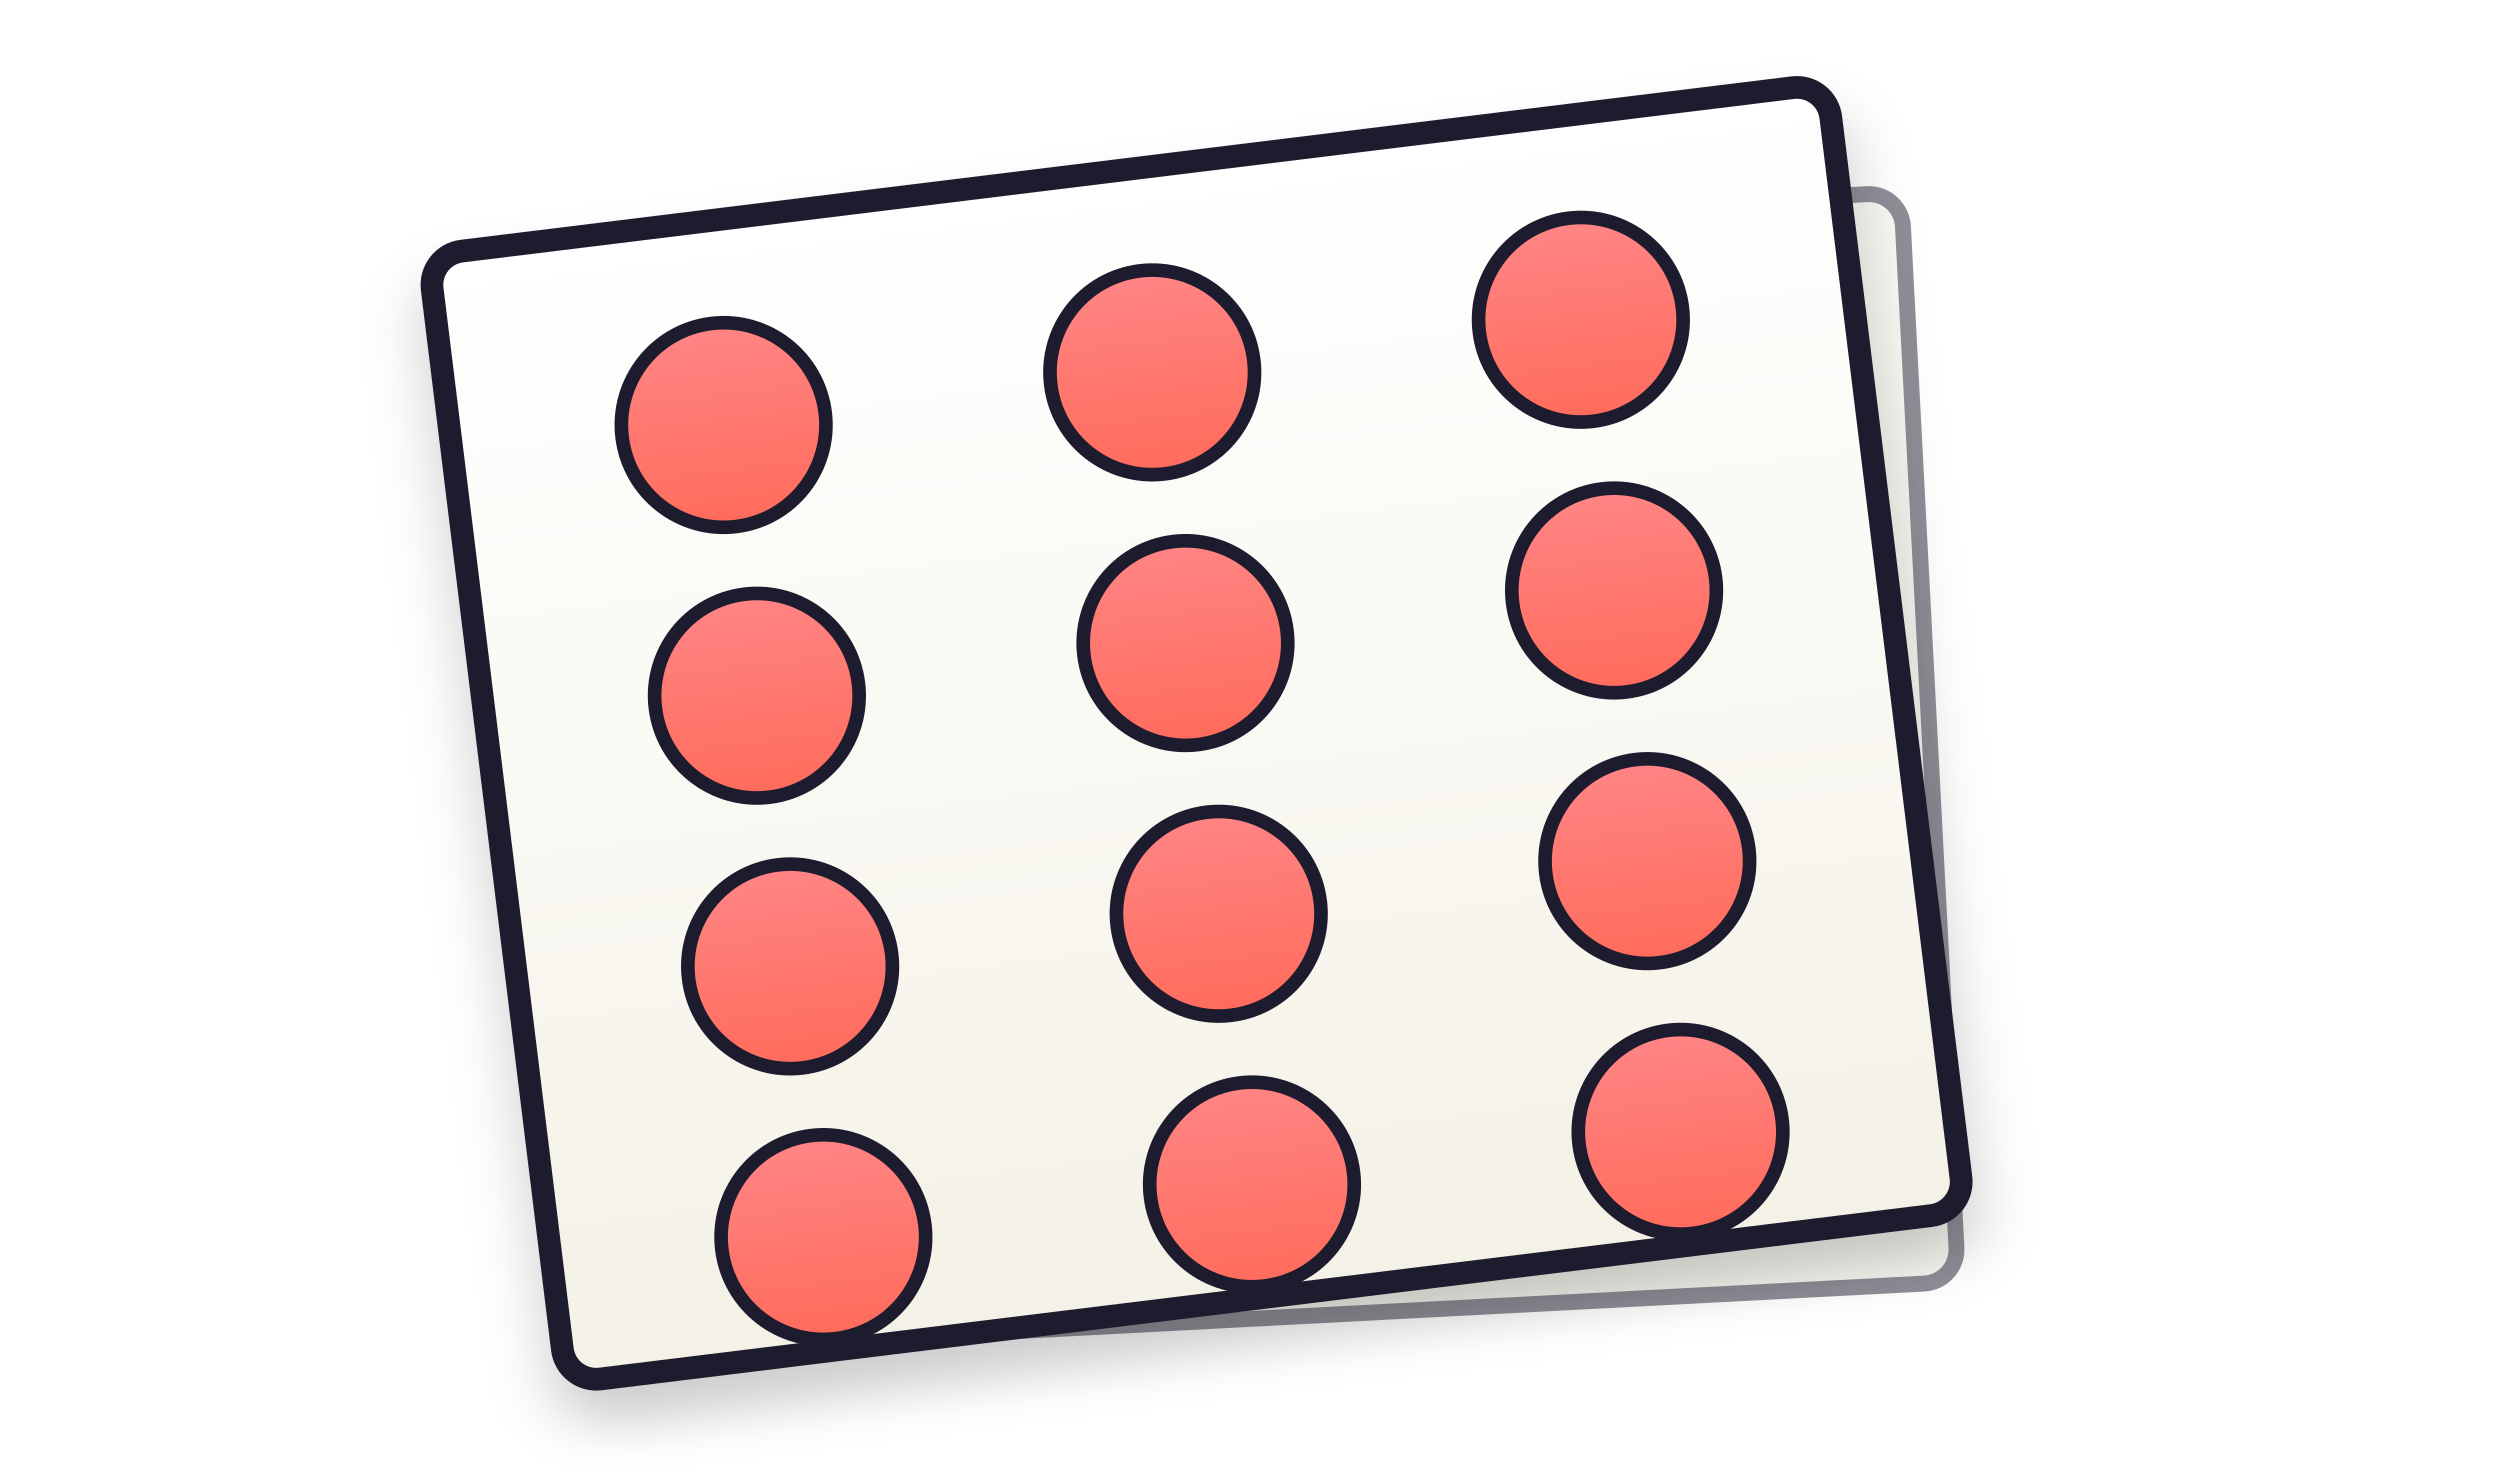
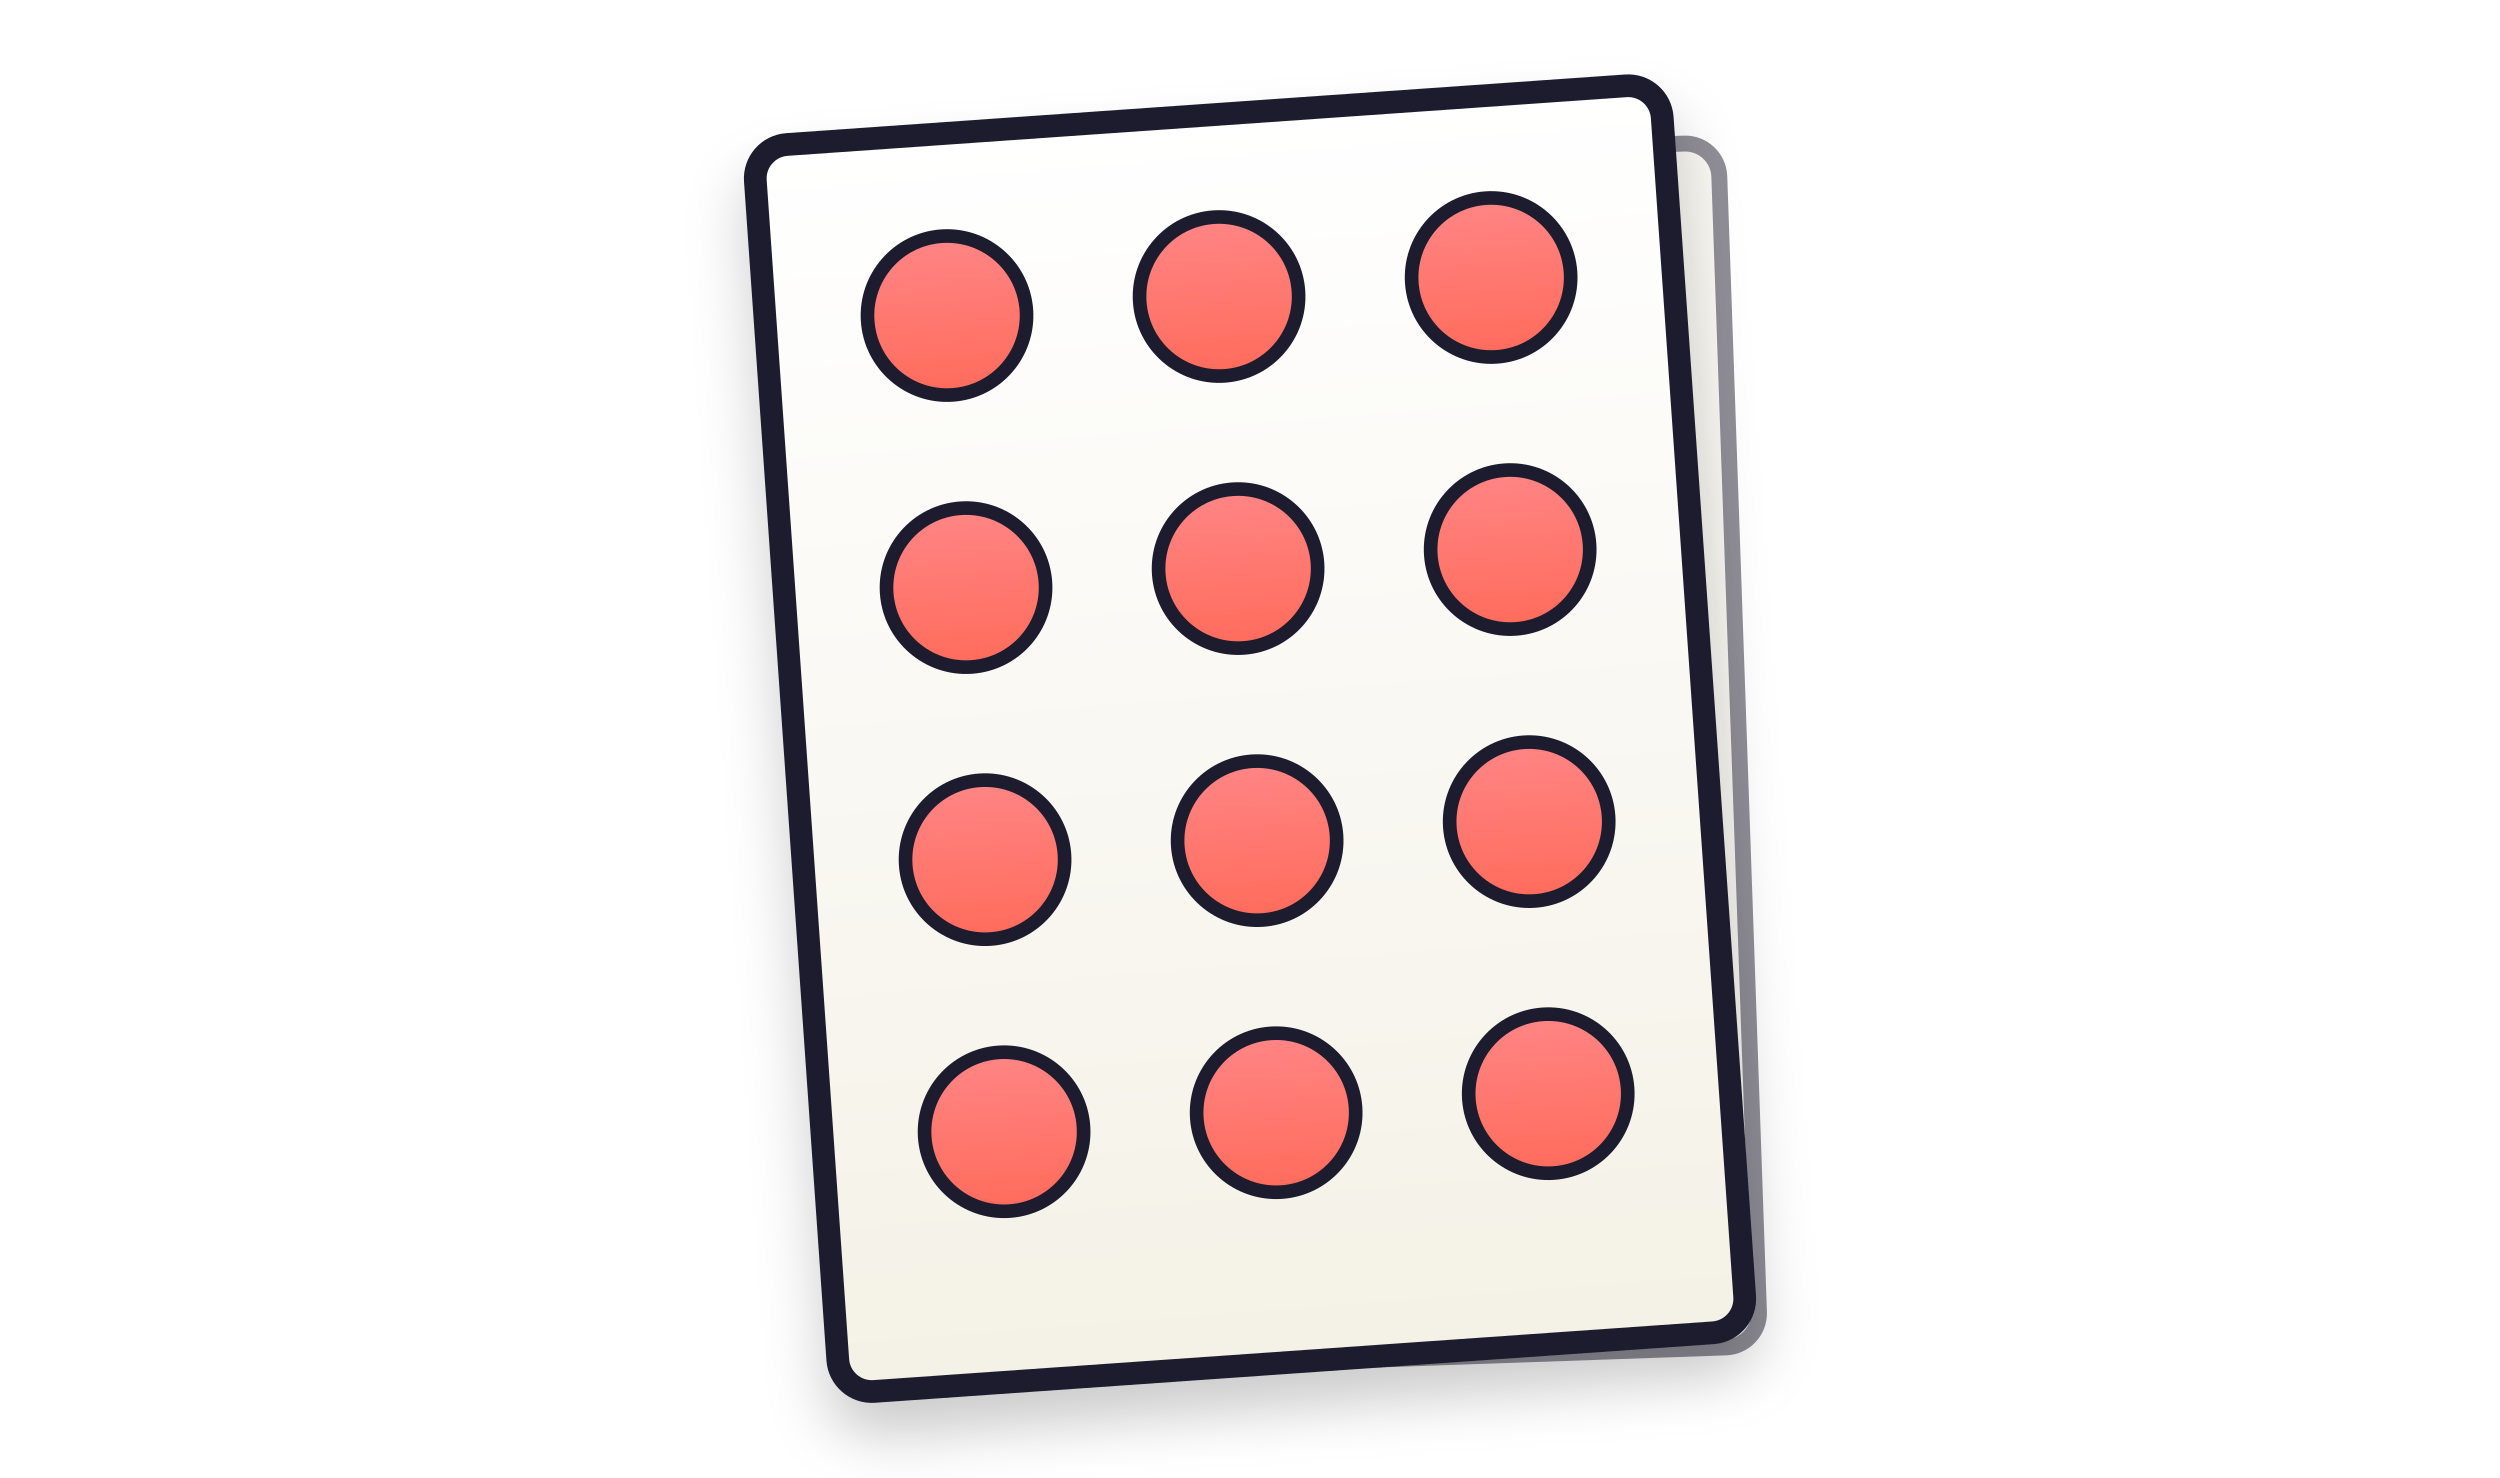
<svg xmlns="http://www.w3.org/2000/svg" width="220" height="130" viewBox="0 0 220 130" fill="none" stroke-linecap="round" stroke-linejoin="round">
  <defs>
    <linearGradient id="tabaka-c-paper" x1="0" y1="0" x2="0" y2="1">
      <stop offset="0%" stop-color="#FFFFFF" />
      <stop offset="100%" stop-color="#F4F1E6" />
    </linearGradient>
    <linearGradient id="tabaka-c-sticker" x1="0" y1="0" x2="0" y2="1">
      <stop offset="0%" stop-color="#FF8585" />
      <stop offset="100%" stop-color="#FF6B5B" />
    </linearGradient>
    <filter id="tabaka-c-shadow" x="-20%" y="-20%" width="140%" height="140%">
      <feGaussianBlur in="SourceAlpha" stdDeviation="2.5" />
      <feOffset dx="0" dy="3" />
      <feComponentTransfer>
        <feFuncA type="linear" slope="0.2" />
      </feComponentTransfer>
      <feMerge>
        <feMergeNode />
        <feMergeNode in="SourceGraphic" />
      </feMerge>
    </filter>
  </defs>
-   <g opacity="0.5" transform="rotate(-3 110 70)">
-     <rect x="50" y="20" width="120" height="96" rx="3" fill="#F4F1E6" stroke="#1F1B2D" stroke-width="1.4" />
+   <g opacity="0.5" transform="rotate(-2 110 65)">
+     <rect x="75" y="14" width="78" height="106" rx="3" fill="#F4F1E6" stroke="#1F1B2D" stroke-width="1.4" />
  </g>
-   <g filter="url(#tabaka-c-shadow)" transform="rotate(-7 110 70)">
-     <rect x="44" y="14" width="124" height="100" rx="3" fill="url(#tabaka-c-paper)" stroke="#1F1B2D" stroke-width="2" />
+   <g filter="url(#tabaka-c-shadow)" transform="rotate(-4 110 65)">
+     <rect x="70" y="10" width="80" height="110" rx="3" fill="url(#tabaka-c-paper)" stroke="#1F1B2D" stroke-width="2" />
    <g fill="url(#tabaka-c-sticker)" stroke="#1F1B2D" stroke-width="1.2">
-       <circle cx="68" cy="32" r="9" />
-       <circle cx="106" cy="32" r="9" />
-       <circle cx="144" cy="32" r="9" />
-       <circle cx="68" cy="56" r="9" />
-       <circle cx="106" cy="56" r="9" />
-       <circle cx="144" cy="56" r="9" />
-       <circle cx="68" cy="80" r="9" />
-       <circle cx="106" cy="80" r="9" />
-       <circle cx="144" cy="80" r="9" />
-       <circle cx="68" cy="104" r="9" />
-       <circle cx="106" cy="104" r="9" />
-       <circle cx="144" cy="104" r="9" />
+       <circle cx="86" cy="26" r="7" />
+       <circle cx="110" cy="26" r="7" />
+       <circle cx="134" cy="26" r="7" />
+       <circle cx="86" cy="50" r="7" />
+       <circle cx="110" cy="50" r="7" />
+       <circle cx="134" cy="50" r="7" />
+       <circle cx="86" cy="74" r="7" />
+       <circle cx="110" cy="74" r="7" />
+       <circle cx="134" cy="74" r="7" />
+       <circle cx="86" cy="98" r="7" />
+       <circle cx="110" cy="98" r="7" />
+       <circle cx="134" cy="98" r="7" />
    </g>
  </g>
</svg>
